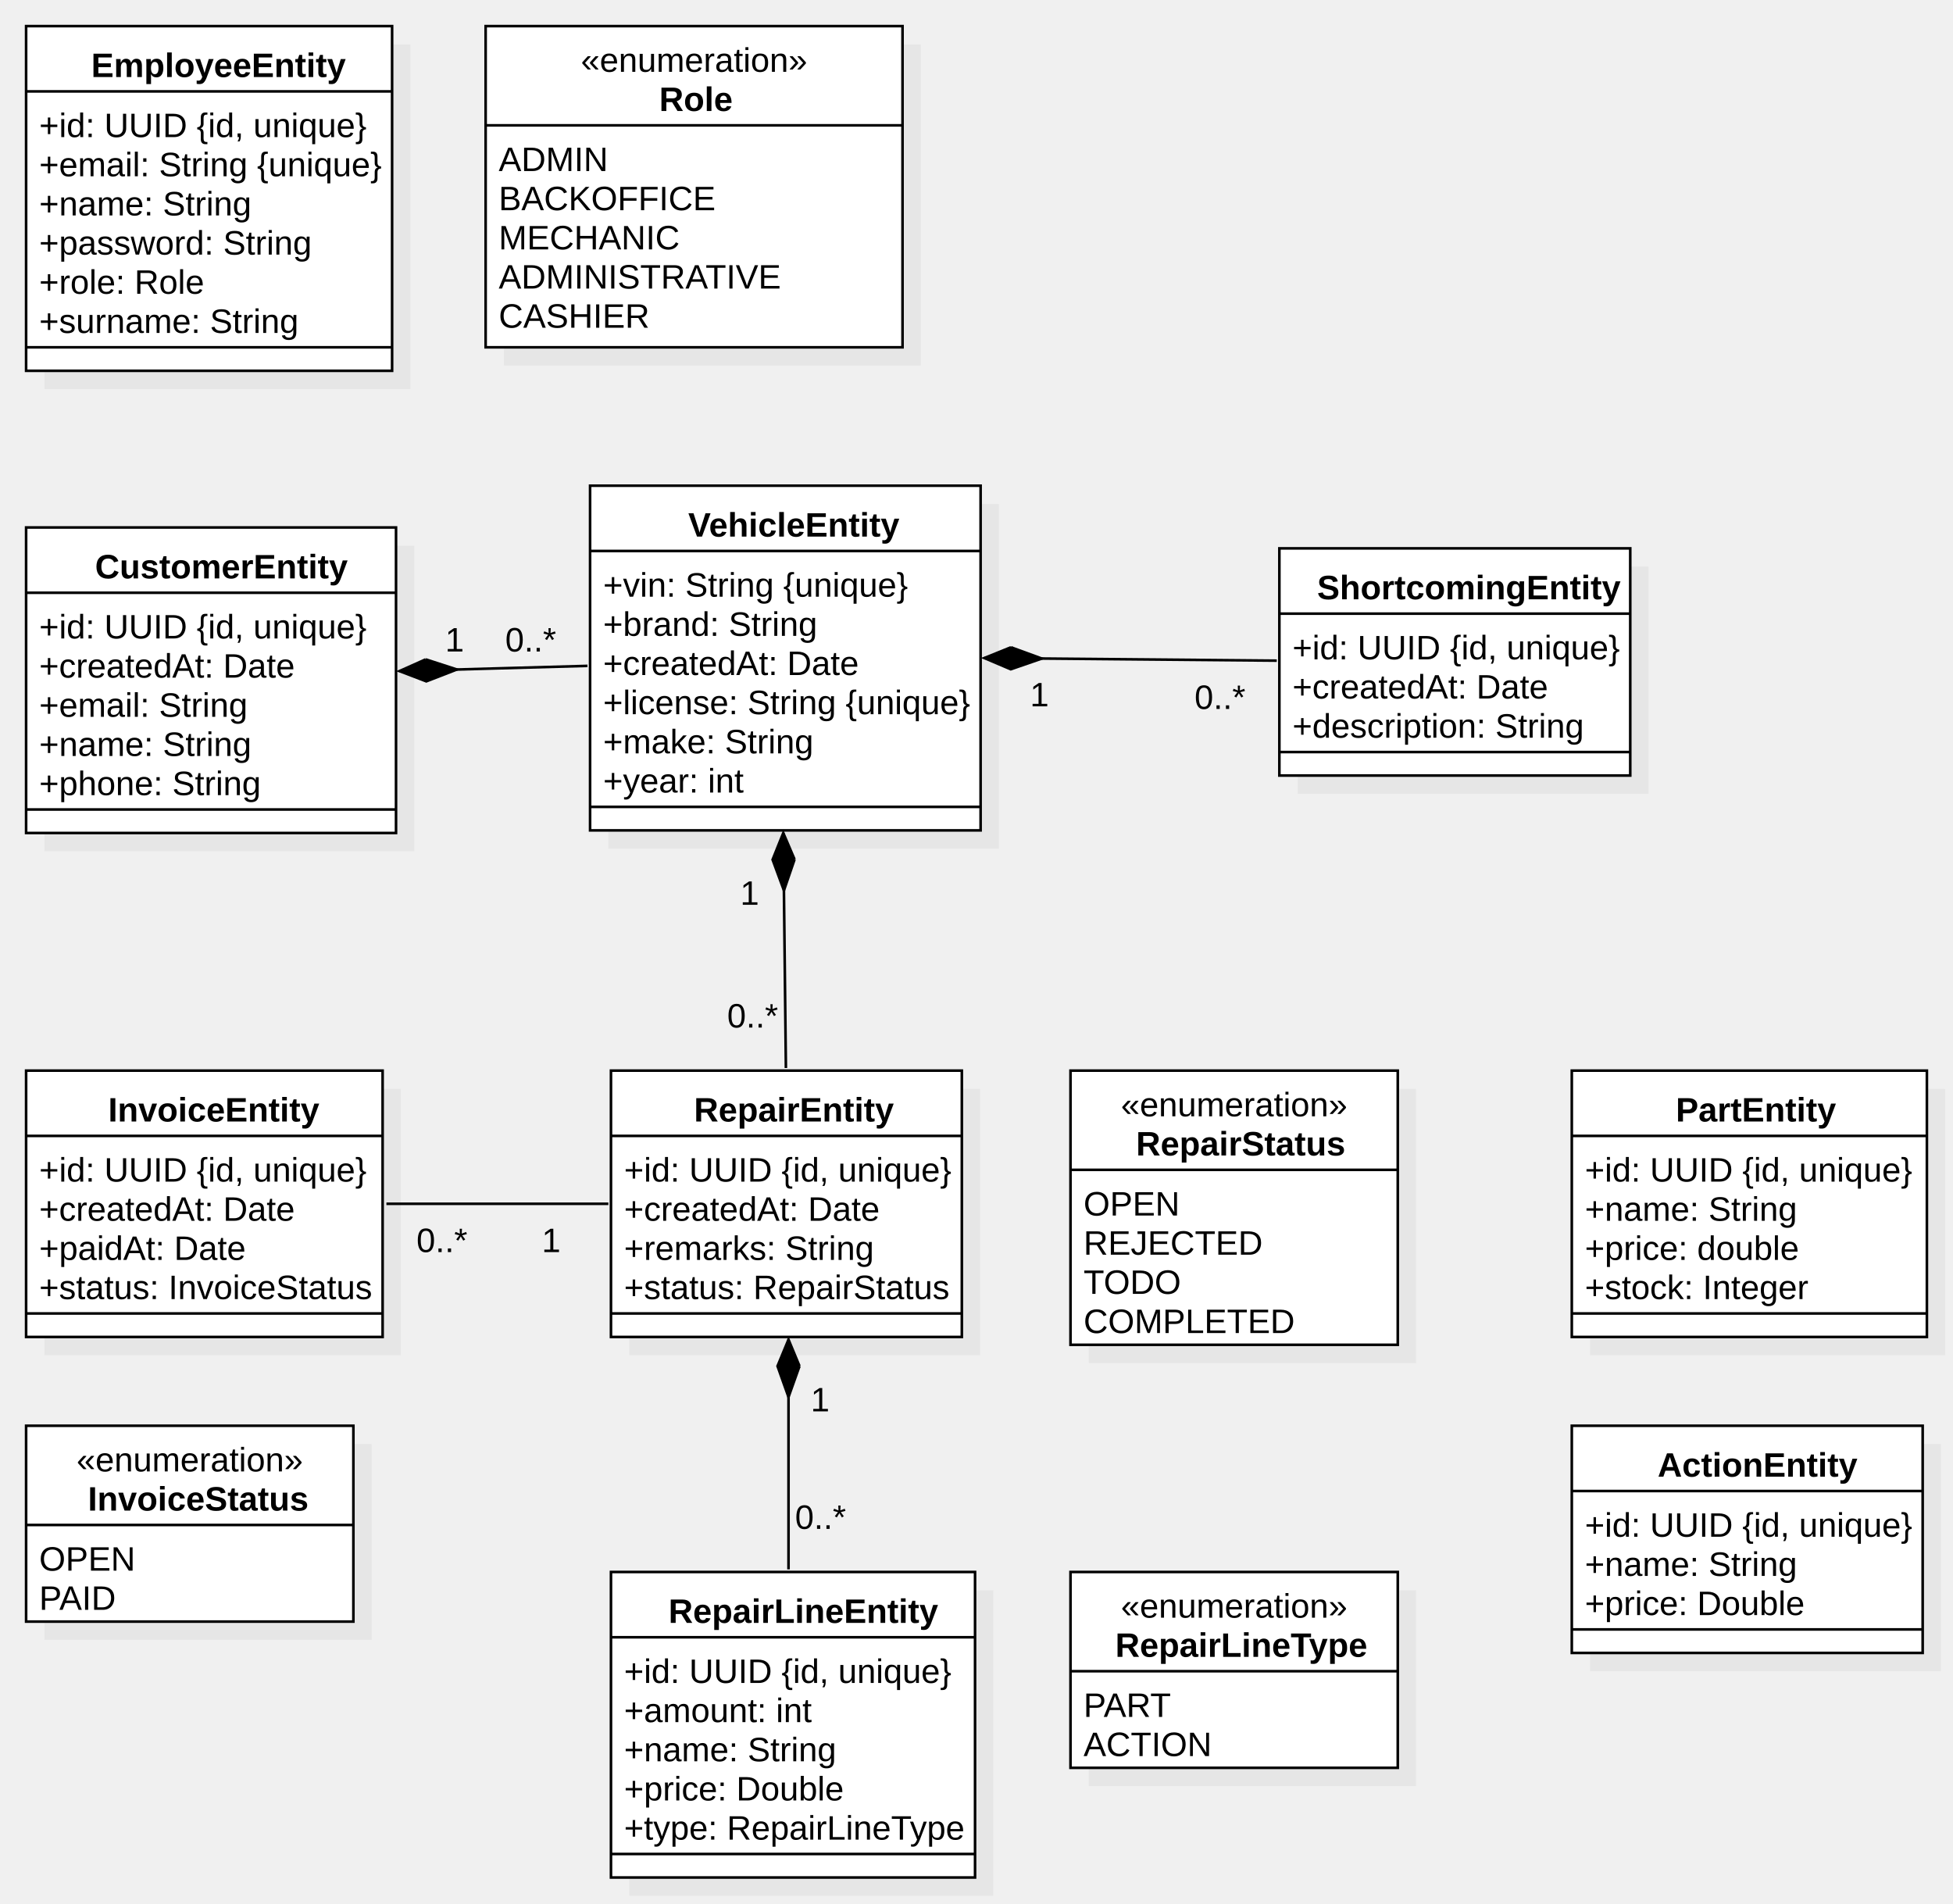
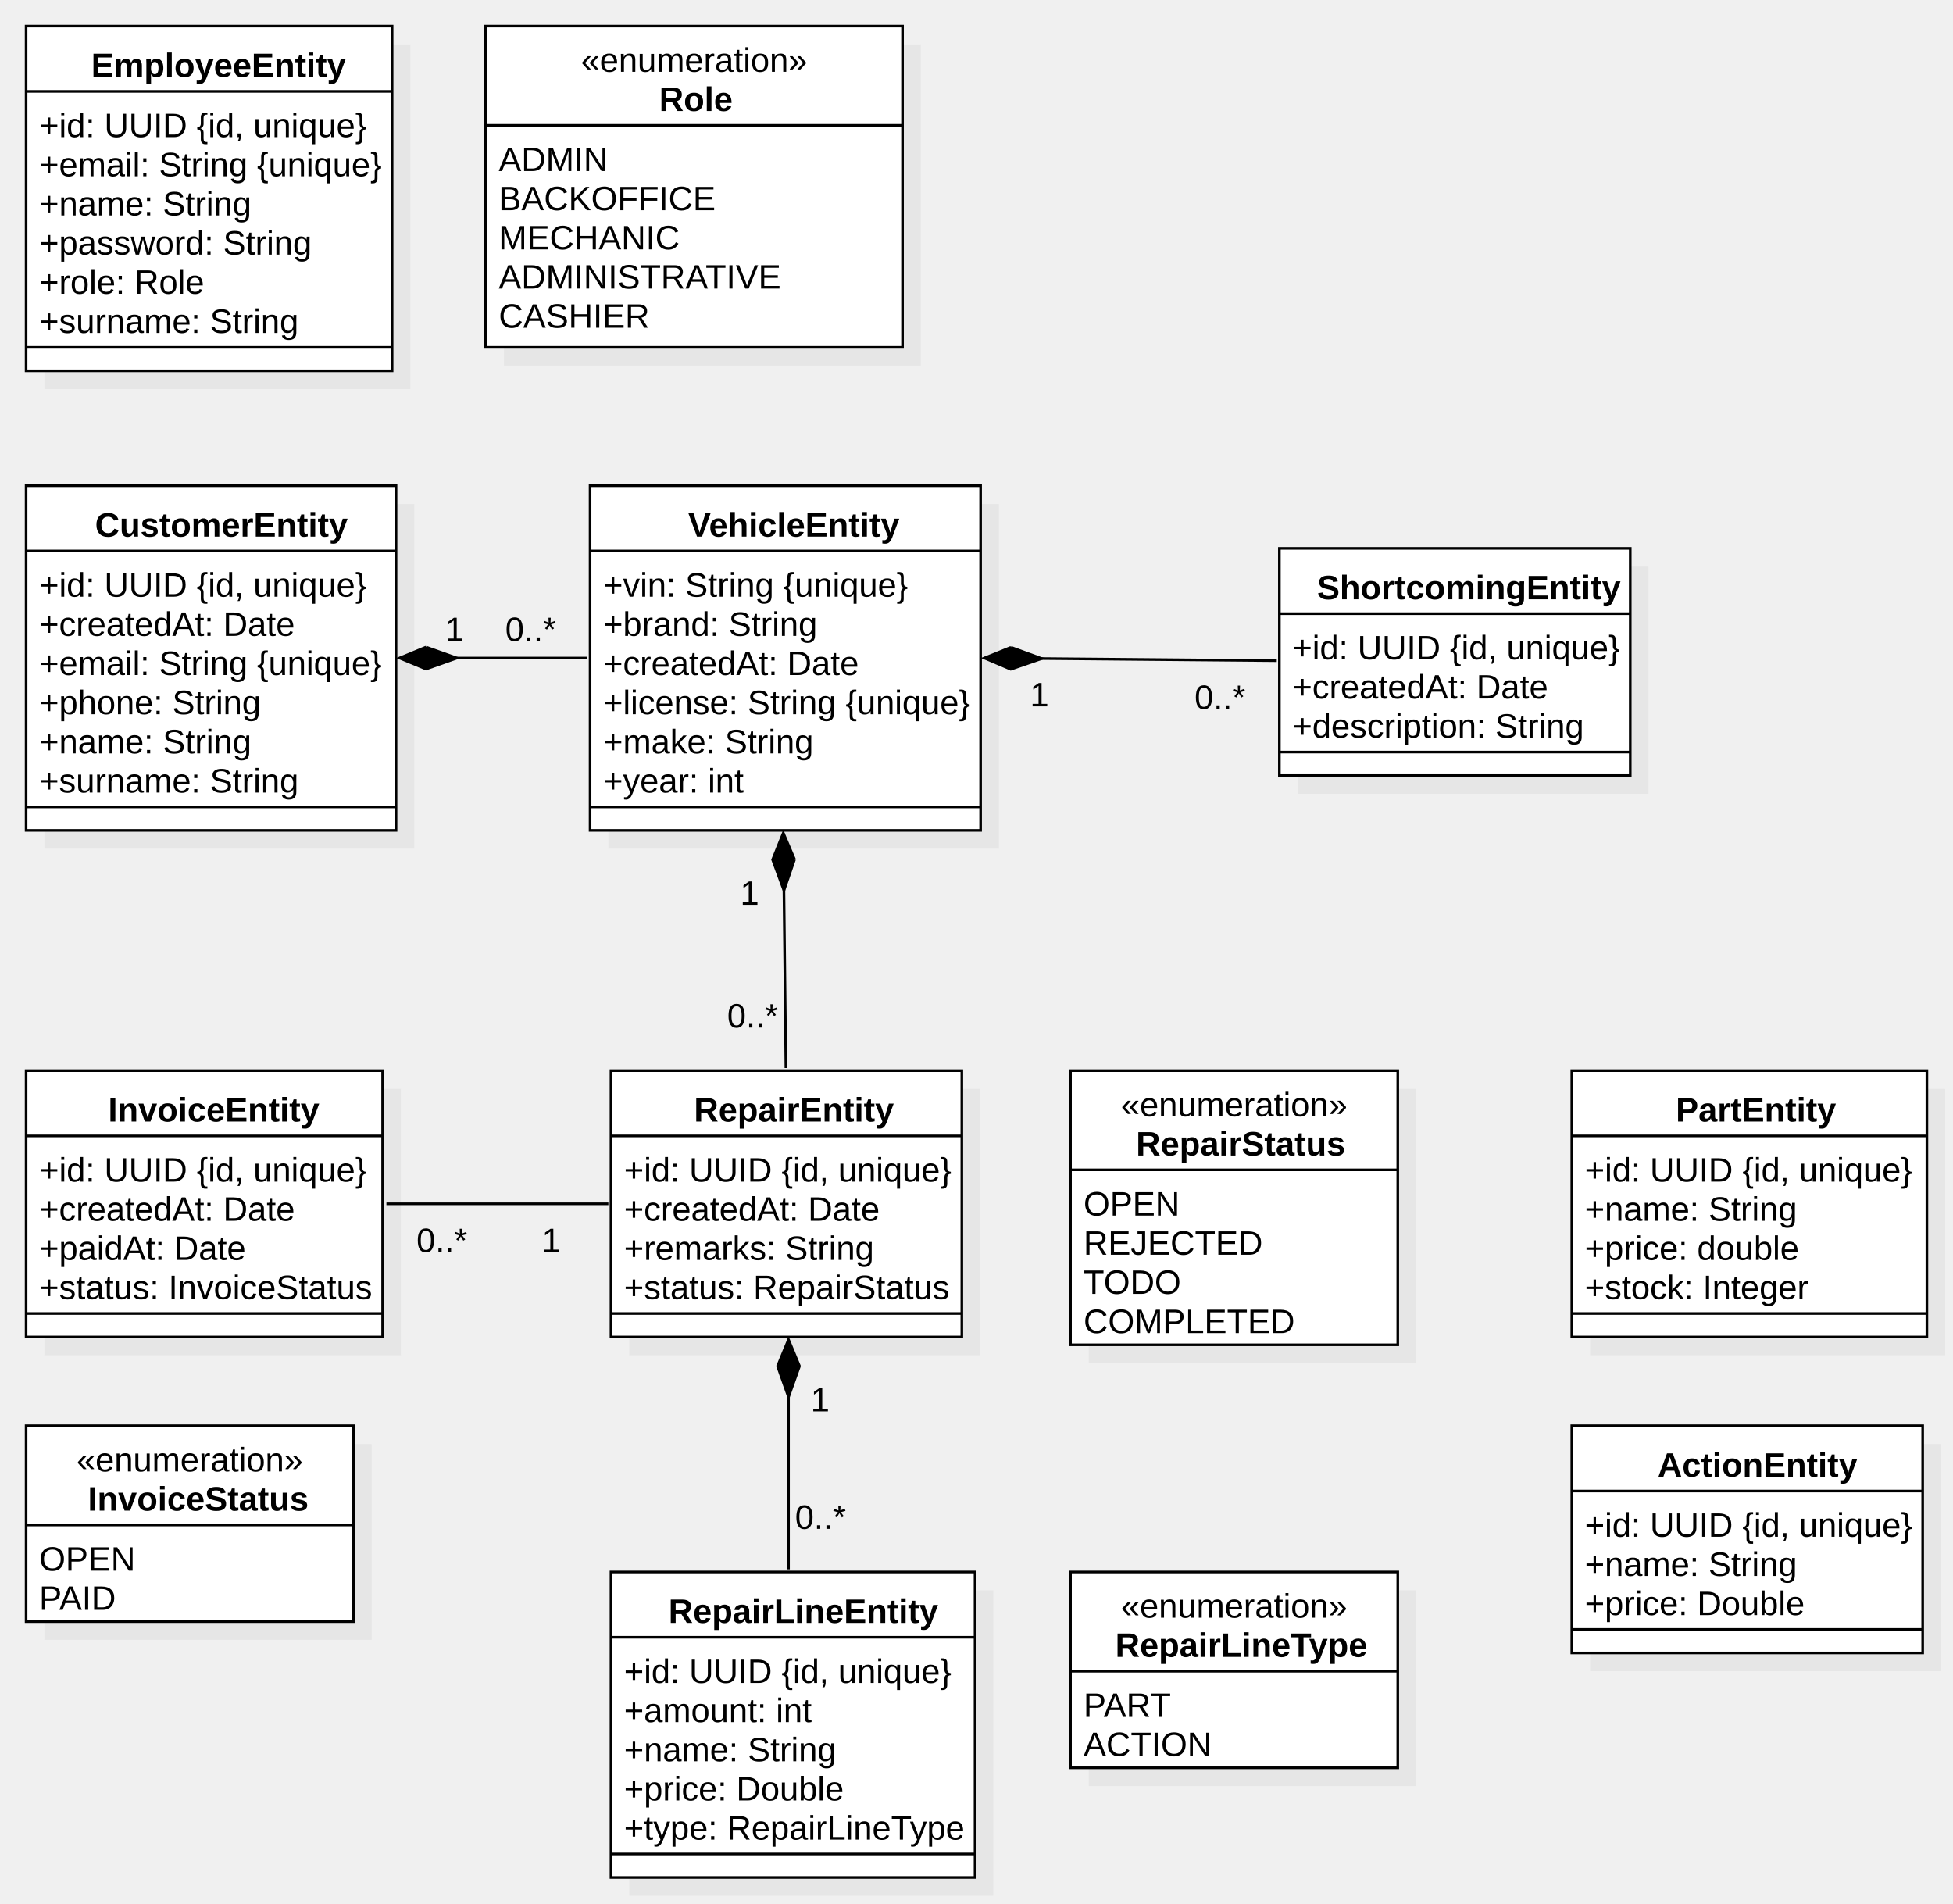
<svg xmlns="http://www.w3.org/2000/svg" version="1.1" width="748" height="729">
  <defs />
  <g>
    <g transform="translate(-598,-470) scale(1,1)">
      <rect fill="#C0C0C0" stroke="none" x="1207" y="887" width="136" height="102" opacity="0.2" />
    </g>
    <g transform="translate(-598,-470) scale(1,1)">
      <rect fill="#ffffff" stroke="none" x="1200" y="880" width="136" height="102" />
    </g>
    <g transform="translate(-598,-470) scale(1,1)">
      <path fill="none" stroke="#000000" d="M 1200 880 L 1336 880 L 1336 982 L 1200 982 L 1200 880 Z Z" stroke-miterlimit="10" />
    </g>
    <g transform="translate(-598,-470) scale(1,1)">
      <path fill="none" stroke="#000000" d="M 1200 905 L 1336 905" stroke-miterlimit="10" />
    </g>
    <g transform="translate(-598,-470) scale(1,1)">
      <path fill="none" stroke="#000000" d="M 1200 973 L 1336 973" stroke-miterlimit="10" />
    </g>
    <g transform="translate(-598,-470) scale(1,1)">
      <g>
        <path fill="none" stroke="none" />
        <text fill="#000000" stroke="none" font-family="Arial" font-size="13px" font-style="normal" font-weight="bold" text-decoration="none" x="1239.823" y="899.5">PartEntity</text>
      </g>
    </g>
    <g transform="translate(-598,-470) scale(1,1)">
      <g>
        <path fill="none" stroke="none" />
        <text fill="#000000" stroke="none" font-family="Arial" font-size="13px" font-style="normal" font-weight="normal" text-decoration="none" x="1205" y="922.5">+id: UUID {id, unique}</text>
      </g>
    </g>
    <g transform="translate(-598,-470) scale(1,1)">
      <g>
        <path fill="none" stroke="none" />
        <text fill="#000000" stroke="none" font-family="Arial" font-size="13px" font-style="normal" font-weight="normal" text-decoration="none" x="1205" y="937.5">+name: String</text>
      </g>
    </g>
    <g transform="translate(-598,-470) scale(1,1)">
      <g>
        <path fill="none" stroke="none" />
        <text fill="#000000" stroke="none" font-family="Arial" font-size="13px" font-style="normal" font-weight="normal" text-decoration="none" x="1205" y="952.5">+price: double</text>
      </g>
    </g>
    <g transform="translate(-598,-470) scale(1,1)">
      <g>
        <path fill="none" stroke="none" />
        <text fill="#000000" stroke="none" font-family="Arial" font-size="13px" font-style="normal" font-weight="normal" text-decoration="none" x="1205" y="967.5">+stock: Integer</text>
      </g>
    </g>
    <g transform="translate(-598,-470) scale(1,1)">
-       <rect fill="#C0C0C0" stroke="none" x="615" y="679" width="141.677" height="117" opacity="0.2" />
-     </g>
-     <g transform="translate(-598,-470) scale(1,1)">
-       <rect fill="#ffffff" stroke="none" x="608" y="672" width="141.677" height="117" />
-     </g>
-     <g transform="translate(-598,-470) scale(1,1)">
-       <path fill="none" stroke="#000000" d="M 608 672 L 749.677 672 L 749.677 789 L 608 789 L 608 672 Z Z" stroke-miterlimit="10" />
-     </g>
-     <g transform="translate(-598,-470) scale(1,1)">
-       <path fill="none" stroke="#000000" d="M 608 697 L 749.677 697" stroke-miterlimit="10" />
-     </g>
-     <g transform="translate(-598,-470) scale(1,1)">
-       <path fill="none" stroke="#000000" d="M 608 780 L 749.677 780" stroke-miterlimit="10" />
-     </g>
-     <g transform="translate(-598,-470) scale(1,1)">
-       <g>
-         <path fill="none" stroke="none" />
-         <text fill="#000000" stroke="none" font-family="Arial" font-size="13px" font-style="normal" font-weight="bold" text-decoration="none" x="634.408" y="691.5">CustomerEntity</text>
-       </g>
-     </g>
-     <g transform="translate(-598,-470) scale(1,1)">
-       <g>
-         <path fill="none" stroke="none" />
-         <text fill="#000000" stroke="none" font-family="Arial" font-size="13px" font-style="normal" font-weight="normal" text-decoration="none" x="613" y="714.5">+id: UUID {id, unique}</text>
-       </g>
-     </g>
-     <g transform="translate(-598,-470) scale(1,1)">
-       <g>
-         <path fill="none" stroke="none" />
-         <text fill="#000000" stroke="none" font-family="Arial" font-size="13px" font-style="normal" font-weight="normal" text-decoration="none" x="613" y="729.5">+createdAt: Date</text>
-       </g>
-     </g>
-     <g transform="translate(-598,-470) scale(1,1)">
-       <g>
-         <path fill="none" stroke="none" />
-         <text fill="#000000" stroke="none" font-family="Arial" font-size="13px" font-style="normal" font-weight="normal" text-decoration="none" x="613" y="744.5">+email: String</text>
-       </g>
-     </g>
-     <g transform="translate(-598,-470) scale(1,1)">
-       <g>
-         <path fill="none" stroke="none" />
-         <text fill="#000000" stroke="none" font-family="Arial" font-size="13px" font-style="normal" font-weight="normal" text-decoration="none" x="613" y="759.5">+name: String</text>
-       </g>
-     </g>
-     <g transform="translate(-598,-470) scale(1,1)">
-       <g>
-         <path fill="none" stroke="none" />
-         <text fill="#000000" stroke="none" font-family="Arial" font-size="13px" font-style="normal" font-weight="normal" text-decoration="none" x="613" y="774.5">+phone: String</text>
+       <rect fill="#C0C0C0" stroke="none" x="615" y="663" width="141.677" height="132" opacity="0.2" />
+     </g>
+     <g transform="translate(-598,-470) scale(1,1)">
+       <rect fill="#ffffff" stroke="none" x="608" y="656" width="141.677" height="132" />
+     </g>
+     <g transform="translate(-598,-470) scale(1,1)">
+       <path fill="none" stroke="#000000" d="M 608 656 L 749.677 656 L 749.677 788 L 608 788 L 608 656 Z Z" stroke-miterlimit="10" />
+     </g>
+     <g transform="translate(-598,-470) scale(1,1)">
+       <path fill="none" stroke="#000000" d="M 608 681 L 749.677 681" stroke-miterlimit="10" />
+     </g>
+     <g transform="translate(-598,-470) scale(1,1)">
+       <path fill="none" stroke="#000000" d="M 608 779 L 749.677 779" stroke-miterlimit="10" />
+     </g>
+     <g transform="translate(-598,-470) scale(1,1)">
+       <g>
+         <path fill="none" stroke="none" />
+         <text fill="#000000" stroke="none" font-family="Arial" font-size="13px" font-style="normal" font-weight="bold" text-decoration="none" x="634.408" y="675.5">CustomerEntity</text>
+       </g>
+     </g>
+     <g transform="translate(-598,-470) scale(1,1)">
+       <g>
+         <path fill="none" stroke="none" />
+         <text fill="#000000" stroke="none" font-family="Arial" font-size="13px" font-style="normal" font-weight="normal" text-decoration="none" x="613" y="698.5">+id: UUID {id, unique}</text>
+       </g>
+     </g>
+     <g transform="translate(-598,-470) scale(1,1)">
+       <g>
+         <path fill="none" stroke="none" />
+         <text fill="#000000" stroke="none" font-family="Arial" font-size="13px" font-style="normal" font-weight="normal" text-decoration="none" x="613" y="713.5">+createdAt: Date</text>
+       </g>
+     </g>
+     <g transform="translate(-598,-470) scale(1,1)">
+       <g>
+         <path fill="none" stroke="none" />
+         <text fill="#000000" stroke="none" font-family="Arial" font-size="13px" font-style="normal" font-weight="normal" text-decoration="none" x="613" y="728.5">+email: String {unique}</text>
+       </g>
+     </g>
+     <g transform="translate(-598,-470) scale(1,1)">
+       <g>
+         <path fill="none" stroke="none" />
+         <text fill="#000000" stroke="none" font-family="Arial" font-size="13px" font-style="normal" font-weight="normal" text-decoration="none" x="613" y="743.5">+phone: String</text>
+       </g>
+     </g>
+     <g transform="translate(-598,-470) scale(1,1)">
+       <g>
+         <path fill="none" stroke="none" />
+         <text fill="#000000" stroke="none" font-family="Arial" font-size="13px" font-style="normal" font-weight="normal" text-decoration="none" x="613" y="758.5">+name: String</text>
+       </g>
+     </g>
+     <g transform="translate(-598,-470) scale(1,1)">
+       <g>
+         <path fill="none" stroke="none" />
+         <text fill="#000000" stroke="none" font-family="Arial" font-size="13px" font-style="normal" font-weight="normal" text-decoration="none" x="613" y="773.5">+surname: String</text>
      </g>
    </g>
    <g transform="translate(-598,-470) scale(1,1)">
      <rect fill="#C0C0C0" stroke="none" x="831" y="663" width="149.575" height="132" opacity="0.2" />
    </g>
    <g transform="translate(-598,-470) scale(1,1)">
      <rect fill="#ffffff" stroke="none" x="824" y="656" width="149.575" height="132" />
    </g>
    <g transform="translate(-598,-470) scale(1,1)">
      <path fill="none" stroke="#000000" d="M 824 656 L 973.575 656 L 973.575 788 L 824 788 L 824 656 Z Z" stroke-miterlimit="10" />
    </g>
    <g transform="translate(-598,-470) scale(1,1)">
      <path fill="none" stroke="#000000" d="M 824 681 L 973.575 681" stroke-miterlimit="10" />
    </g>
    <g transform="translate(-598,-470) scale(1,1)">
      <path fill="none" stroke="#000000" d="M 824 779 L 973.575 779" stroke-miterlimit="10" />
    </g>
    <g transform="translate(-598,-470) scale(1,1)">
      <g>
        <path fill="none" stroke="none" />
        <text fill="#000000" stroke="none" font-family="Arial" font-size="13px" font-style="normal" font-weight="bold" text-decoration="none" x="861.571" y="675.5">VehicleEntity</text>
      </g>
    </g>
    <g transform="translate(-598,-470) scale(1,1)">
      <g>
        <path fill="none" stroke="none" />
        <text fill="#000000" stroke="none" font-family="Arial" font-size="13px" font-style="normal" font-weight="normal" text-decoration="none" x="829" y="698.5">+vin: String {unique}</text>
      </g>
    </g>
    <g transform="translate(-598,-470) scale(1,1)">
      <g>
        <path fill="none" stroke="none" />
        <text fill="#000000" stroke="none" font-family="Arial" font-size="13px" font-style="normal" font-weight="normal" text-decoration="none" x="829" y="713.5">+brand: String</text>
      </g>
    </g>
    <g transform="translate(-598,-470) scale(1,1)">
      <g>
        <path fill="none" stroke="none" />
        <text fill="#000000" stroke="none" font-family="Arial" font-size="13px" font-style="normal" font-weight="normal" text-decoration="none" x="829" y="728.5">+createdAt: Date</text>
      </g>
    </g>
    <g transform="translate(-598,-470) scale(1,1)">
      <g>
        <path fill="none" stroke="none" />
        <text fill="#000000" stroke="none" font-family="Arial" font-size="13px" font-style="normal" font-weight="normal" text-decoration="none" x="829" y="743.5">+license: String {unique}</text>
      </g>
    </g>
    <g transform="translate(-598,-470) scale(1,1)">
      <g>
        <path fill="none" stroke="none" />
        <text fill="#000000" stroke="none" font-family="Arial" font-size="13px" font-style="normal" font-weight="normal" text-decoration="none" x="829" y="758.5">+make: String</text>
      </g>
    </g>
    <g transform="translate(-598,-470) scale(1,1)">
      <g>
        <path fill="none" stroke="none" />
        <text fill="#000000" stroke="none" font-family="Arial" font-size="13px" font-style="normal" font-weight="normal" text-decoration="none" x="829" y="773.5">+year: int</text>
      </g>
    </g>
    <g transform="translate(-598,-470) scale(1,1)">
-       <path fill="none" stroke="#000000" d="M 823 725 L 751 727" stroke-miterlimit="10" />
-     </g>
-     <g transform="translate(-598,-470) scale(1,1)">
-       <path fill="#000000" stroke="none" d="M 761.042 722.51 L 751 727 L 761.276 730.926 L 772.992 726.389" />
-     </g>
-     <g transform="translate(-598,-470) scale(1,1)">
-       <path fill="none" stroke="#000000" d="M 761.042 722.51 L 751 727 L 761.276 730.926 L 772.992 726.389 L 761.042 722.51" stroke-miterlimit="10" />
-     </g>
-     <g transform="translate(-598,-470) scale(1,1)">
-       <g>
-         <path fill="none" stroke="none" />
-         <text fill="#000000" stroke="none" font-family="Arial" font-size="13px" font-style="normal" font-weight="normal" text-decoration="none" x="791.5" y="719.5">0..*</text>
-       </g>
-     </g>
-     <g transform="translate(-598,-470) scale(1,1)">
-       <g>
-         <path fill="none" stroke="none" />
-         <text fill="#000000" stroke="none" font-family="Arial" font-size="13px" font-style="normal" font-weight="normal" text-decoration="none" x="768.5" y="719.5">1</text>
+       <path fill="none" stroke="#000000" d="M 823 722 L 751 722" stroke-miterlimit="10" />
+     </g>
+     <g transform="translate(-598,-470) scale(1,1)">
+       <path fill="#000000" stroke="none" d="M 761.163 717.79 L 751 722 L 761.163 726.21 L 773 722" />
+     </g>
+     <g transform="translate(-598,-470) scale(1,1)">
+       <path fill="none" stroke="#000000" d="M 761.163 717.79 L 751 722 L 761.163 726.21 L 773 722 L 761.163 717.79" stroke-miterlimit="10" />
+     </g>
+     <g transform="translate(-598,-470) scale(1,1)">
+       <g>
+         <path fill="none" stroke="none" />
+         <text fill="#000000" stroke="none" font-family="Arial" font-size="13px" font-style="normal" font-weight="normal" text-decoration="none" x="791.5" y="715.5">0..*</text>
+       </g>
+     </g>
+     <g transform="translate(-598,-470) scale(1,1)">
+       <g>
+         <path fill="none" stroke="none" />
+         <text fill="#000000" stroke="none" font-family="Arial" font-size="13px" font-style="normal" font-weight="normal" text-decoration="none" x="768.5" y="715.5">1</text>
      </g>
    </g>
    <g transform="translate(-598,-470) scale(1,1)">
      <rect fill="#C0C0C0" stroke="none" x="1095" y="687" width="134.385" height="87" opacity="0.2" />
    </g>
    <g transform="translate(-598,-470) scale(1,1)">
      <rect fill="#ffffff" stroke="none" x="1088" y="680" width="134.385" height="87" />
    </g>
    <g transform="translate(-598,-470) scale(1,1)">
      <path fill="none" stroke="#000000" d="M 1088 680 L 1222.385 680 L 1222.385 767 L 1088 767 L 1088 680 Z Z" stroke-miterlimit="10" />
    </g>
    <g transform="translate(-598,-470) scale(1,1)">
      <path fill="none" stroke="#000000" d="M 1088 705 L 1222.385 705" stroke-miterlimit="10" />
    </g>
    <g transform="translate(-598,-470) scale(1,1)">
      <path fill="none" stroke="#000000" d="M 1088 758 L 1222.385 758" stroke-miterlimit="10" />
    </g>
    <g transform="translate(-598,-470) scale(1,1)">
      <g>
        <path fill="none" stroke="none" />
        <text fill="#000000" stroke="none" font-family="Arial" font-size="13px" font-style="normal" font-weight="bold" text-decoration="none" x="1102.447" y="699.5">ShortcomingEntity</text>
      </g>
    </g>
    <g transform="translate(-598,-470) scale(1,1)">
      <g>
        <path fill="none" stroke="none" />
        <text fill="#000000" stroke="none" font-family="Arial" font-size="13px" font-style="normal" font-weight="normal" text-decoration="none" x="1093" y="722.5">+id: UUID {id, unique}</text>
      </g>
    </g>
    <g transform="translate(-598,-470) scale(1,1)">
      <g>
        <path fill="none" stroke="none" />
        <text fill="#000000" stroke="none" font-family="Arial" font-size="13px" font-style="normal" font-weight="normal" text-decoration="none" x="1093" y="737.5">+createdAt: Date</text>
      </g>
    </g>
    <g transform="translate(-598,-470) scale(1,1)">
      <g>
        <path fill="none" stroke="none" />
        <text fill="#000000" stroke="none" font-family="Arial" font-size="13px" font-style="normal" font-weight="normal" text-decoration="none" x="1093" y="752.5">+description: String</text>
      </g>
    </g>
    <g transform="translate(-598,-470) scale(1,1)">
      <path fill="none" stroke="#000000" d="M 975 722 L 1087 723" stroke-miterlimit="10" />
    </g>
    <g transform="translate(-598,-470) scale(1,1)">
      <path fill="#000000" stroke="none" d="M 985.2 717.881 L 975 722 L 985.125 726.3 L 996.999 722.196" />
    </g>
    <g transform="translate(-598,-470) scale(1,1)">
      <path fill="none" stroke="#000000" d="M 985.2 717.881 L 975 722 L 985.125 726.3 L 996.999 722.196 L 985.2 717.881" stroke-miterlimit="10" />
    </g>
    <g transform="translate(-598,-470) scale(1,1)">
      <g>
        <path fill="none" stroke="none" />
        <text fill="#000000" stroke="none" font-family="Arial" font-size="13px" font-style="normal" font-weight="normal" text-decoration="none" x="992.5" y="740.5">1</text>
      </g>
    </g>
    <g transform="translate(-598,-470) scale(1,1)">
      <g>
        <path fill="none" stroke="none" />
        <text fill="#000000" stroke="none" font-family="Arial" font-size="13px" font-style="normal" font-weight="normal" text-decoration="none" x="1055.5" y="741.5">0..*</text>
      </g>
    </g>
    <g transform="translate(-598,-470) scale(1,1)">
      <rect fill="#C0C0C0" stroke="none" x="839" y="887" width="134.385" height="102" opacity="0.2" />
    </g>
    <g transform="translate(-598,-470) scale(1,1)">
      <rect fill="#ffffff" stroke="none" x="832" y="880" width="134.385" height="102" />
    </g>
    <g transform="translate(-598,-470) scale(1,1)">
      <path fill="none" stroke="#000000" d="M 832 880 L 966.385 880 L 966.385 982 L 832 982 L 832 880 Z Z" stroke-miterlimit="10" />
    </g>
    <g transform="translate(-598,-470) scale(1,1)">
      <path fill="none" stroke="#000000" d="M 832 905 L 966.385 905" stroke-miterlimit="10" />
    </g>
    <g transform="translate(-598,-470) scale(1,1)">
      <path fill="none" stroke="#000000" d="M 832 973 L 966.385 973" stroke-miterlimit="10" />
    </g>
    <g transform="translate(-598,-470) scale(1,1)">
      <g>
        <path fill="none" stroke="none" />
        <text fill="#000000" stroke="none" font-family="Arial" font-size="13px" font-style="normal" font-weight="bold" text-decoration="none" x="863.789" y="899.5">RepairEntity</text>
      </g>
    </g>
    <g transform="translate(-598,-470) scale(1,1)">
      <g>
        <path fill="none" stroke="none" />
        <text fill="#000000" stroke="none" font-family="Arial" font-size="13px" font-style="normal" font-weight="normal" text-decoration="none" x="837" y="922.5">+id: UUID {id, unique}</text>
      </g>
    </g>
    <g transform="translate(-598,-470) scale(1,1)">
      <g>
        <path fill="none" stroke="none" />
        <text fill="#000000" stroke="none" font-family="Arial" font-size="13px" font-style="normal" font-weight="normal" text-decoration="none" x="837" y="937.5">+createdAt: Date</text>
      </g>
    </g>
    <g transform="translate(-598,-470) scale(1,1)">
      <g>
        <path fill="none" stroke="none" />
        <text fill="#000000" stroke="none" font-family="Arial" font-size="13px" font-style="normal" font-weight="normal" text-decoration="none" x="837" y="952.5">+remarks: String</text>
      </g>
    </g>
    <g transform="translate(-598,-470) scale(1,1)">
      <g>
        <path fill="none" stroke="none" />
        <text fill="#000000" stroke="none" font-family="Arial" font-size="13px" font-style="normal" font-weight="normal" text-decoration="none" x="837" y="967.5">+status: RepairStatus</text>
      </g>
    </g>
    <g transform="translate(-598,-470) scale(1,1)">
      <rect fill="#C0C0C0" stroke="none" x="839" y="1079" width="139.444" height="117" opacity="0.2" />
    </g>
    <g transform="translate(-598,-470) scale(1,1)">
      <rect fill="#ffffff" stroke="none" x="832" y="1072" width="139.444" height="117" />
    </g>
    <g transform="translate(-598,-470) scale(1,1)">
      <path fill="none" stroke="#000000" d="M 832 1072 L 971.444 1072 L 971.444 1189 L 832 1189 L 832 1072 Z Z" stroke-miterlimit="10" />
    </g>
    <g transform="translate(-598,-470) scale(1,1)">
      <path fill="none" stroke="#000000" d="M 832 1097 L 971.444 1097" stroke-miterlimit="10" />
    </g>
    <g transform="translate(-598,-470) scale(1,1)">
      <path fill="none" stroke="#000000" d="M 832 1180 L 971.444 1180" stroke-miterlimit="10" />
    </g>
    <g transform="translate(-598,-470) scale(1,1)">
      <g>
        <path fill="none" stroke="none" />
        <text fill="#000000" stroke="none" font-family="Arial" font-size="13px" font-style="normal" font-weight="bold" text-decoration="none" x="854.029" y="1091.5">RepairLineEntity</text>
      </g>
    </g>
    <g transform="translate(-598,-470) scale(1,1)">
      <g>
        <path fill="none" stroke="none" />
        <text fill="#000000" stroke="none" font-family="Arial" font-size="13px" font-style="normal" font-weight="normal" text-decoration="none" x="837" y="1114.5">+id: UUID {id, unique}</text>
      </g>
    </g>
    <g transform="translate(-598,-470) scale(1,1)">
      <g>
        <path fill="none" stroke="none" />
        <text fill="#000000" stroke="none" font-family="Arial" font-size="13px" font-style="normal" font-weight="normal" text-decoration="none" x="837" y="1129.5">+amount: int</text>
      </g>
    </g>
    <g transform="translate(-598,-470) scale(1,1)">
      <g>
        <path fill="none" stroke="none" />
        <text fill="#000000" stroke="none" font-family="Arial" font-size="13px" font-style="normal" font-weight="normal" text-decoration="none" x="837" y="1144.5">+name: String</text>
      </g>
    </g>
    <g transform="translate(-598,-470) scale(1,1)">
      <g>
        <path fill="none" stroke="none" />
        <text fill="#000000" stroke="none" font-family="Arial" font-size="13px" font-style="normal" font-weight="normal" text-decoration="none" x="837" y="1159.5">+price: Double</text>
      </g>
    </g>
    <g transform="translate(-598,-470) scale(1,1)">
      <g>
        <path fill="none" stroke="none" />
        <text fill="#000000" stroke="none" font-family="Arial" font-size="13px" font-style="normal" font-weight="normal" text-decoration="none" x="837" y="1174.5">+type: RepairLineType</text>
      </g>
    </g>
    <g transform="translate(-598,-470) scale(1,1)">
      <path fill="none" stroke="#000000" d="M 900 1071 L 900 983" stroke-miterlimit="10" />
    </g>
    <g transform="translate(-598,-470) scale(1,1)">
      <path fill="#000000" stroke="none" d="M 904.21 993.163 L 900 983 L 895.79 993.163 L 900 1005" />
    </g>
    <g transform="translate(-598,-470) scale(1,1)">
      <path fill="none" stroke="#000000" d="M 904.21 993.163 L 900 983 L 895.79 993.163 L 900 1005 L 904.21 993.163" stroke-miterlimit="10" />
    </g>
    <g transform="translate(-598,-470) scale(1,1)">
      <g>
        <path fill="none" stroke="none" />
        <text fill="#000000" stroke="none" font-family="Arial" font-size="13px" font-style="normal" font-weight="normal" text-decoration="none" x="902.5" y="1055.5">0..*</text>
      </g>
    </g>
    <g transform="translate(-598,-470) scale(1,1)">
      <g>
        <path fill="none" stroke="none" />
        <text fill="#000000" stroke="none" font-family="Arial" font-size="13px" font-style="normal" font-weight="normal" text-decoration="none" x="908.5" y="1010.5">1</text>
      </g>
    </g>
    <g transform="translate(-598,-470) scale(1,1)">
      <rect fill="#C0C0C0" stroke="none" x="615" y="887" width="136.543" height="102" opacity="0.2" />
    </g>
    <g transform="translate(-598,-470) scale(1,1)">
      <rect fill="#ffffff" stroke="none" x="608" y="880" width="136.543" height="102" />
    </g>
    <g transform="translate(-598,-470) scale(1,1)">
      <path fill="none" stroke="#000000" d="M 608 880 L 744.543 880 L 744.543 982 L 608 982 L 608 880 Z Z" stroke-miterlimit="10" />
    </g>
    <g transform="translate(-598,-470) scale(1,1)">
      <path fill="none" stroke="#000000" d="M 608 905 L 744.543 905" stroke-miterlimit="10" />
    </g>
    <g transform="translate(-598,-470) scale(1,1)">
      <path fill="none" stroke="#000000" d="M 608 973 L 744.543 973" stroke-miterlimit="10" />
    </g>
    <g transform="translate(-598,-470) scale(1,1)">
      <g>
        <path fill="none" stroke="none" />
        <text fill="#000000" stroke="none" font-family="Arial" font-size="13px" font-style="normal" font-weight="bold" text-decoration="none" x="639.42" y="899.5">InvoiceEntity</text>
      </g>
    </g>
    <g transform="translate(-598,-470) scale(1,1)">
      <g>
        <path fill="none" stroke="none" />
        <text fill="#000000" stroke="none" font-family="Arial" font-size="13px" font-style="normal" font-weight="normal" text-decoration="none" x="613" y="922.5">+id: UUID {id, unique}</text>
      </g>
    </g>
    <g transform="translate(-598,-470) scale(1,1)">
      <g>
        <path fill="none" stroke="none" />
        <text fill="#000000" stroke="none" font-family="Arial" font-size="13px" font-style="normal" font-weight="normal" text-decoration="none" x="613" y="937.5">+createdAt: Date</text>
      </g>
    </g>
    <g transform="translate(-598,-470) scale(1,1)">
      <g>
        <path fill="none" stroke="none" />
        <text fill="#000000" stroke="none" font-family="Arial" font-size="13px" font-style="normal" font-weight="normal" text-decoration="none" x="613" y="952.5">+paidAt: Date</text>
      </g>
    </g>
    <g transform="translate(-598,-470) scale(1,1)">
      <g>
        <path fill="none" stroke="none" />
        <text fill="#000000" stroke="none" font-family="Arial" font-size="13px" font-style="normal" font-weight="normal" text-decoration="none" x="613" y="967.5">+status: InvoiceStatus</text>
      </g>
    </g>
    <g transform="translate(-598,-470) scale(1,1)">
      <rect fill="#C0C0C0" stroke="none" x="615" y="1023" width="125.346" height="75" opacity="0.2" />
    </g>
    <g transform="translate(-598,-470) scale(1,1)">
      <rect fill="#ffffff" stroke="none" x="608" y="1016" width="125.346" height="75" />
    </g>
    <g transform="translate(-598,-470) scale(1,1)">
      <path fill="none" stroke="#000000" d="M 608 1016 L 733.346 1016 L 733.346 1091 L 608 1091 L 608 1016 Z Z" stroke-miterlimit="10" />
    </g>
    <g transform="translate(-598,-470) scale(1,1)">
      <path fill="none" stroke="#000000" d="M 608 1054 L 733.346 1054" stroke-miterlimit="10" />
    </g>
    <g transform="translate(-598,-470) scale(1,1)">
      <g>
        <path fill="none" stroke="none" />
        <text fill="#000000" stroke="none" font-family="Arial" font-size="13px" font-style="normal" font-weight="normal" text-decoration="none" x="627.309" y="1033.5">«enumeration»</text>
      </g>
    </g>
    <g transform="translate(-598,-470) scale(1,1)">
      <g>
        <path fill="none" stroke="none" />
        <text fill="#000000" stroke="none" font-family="Arial" font-size="13px" font-style="normal" font-weight="bold" text-decoration="none" x="631.651" y="1048.5">InvoiceStatus</text>
      </g>
    </g>
    <g transform="translate(-598,-470) scale(1,1)">
      <g>
        <path fill="none" stroke="none" />
        <text fill="#000000" stroke="none" font-family="Arial" font-size="13px" font-style="normal" font-weight="normal" text-decoration="none" x="613" y="1071.5">OPEN</text>
      </g>
    </g>
    <g transform="translate(-598,-470) scale(1,1)">
      <g>
        <path fill="none" stroke="none" />
        <text fill="#000000" stroke="none" font-family="Arial" font-size="13px" font-style="normal" font-weight="normal" text-decoration="none" x="613" y="1086.5">PAID</text>
      </g>
    </g>
    <g transform="translate(-598,-470) scale(1,1)">
      <rect fill="#C0C0C0" stroke="none" x="1015" y="887" width="125.346" height="105" opacity="0.2" />
    </g>
    <g transform="translate(-598,-470) scale(1,1)">
      <rect fill="#ffffff" stroke="none" x="1008" y="880" width="125.346" height="105" />
    </g>
    <g transform="translate(-598,-470) scale(1,1)">
      <path fill="none" stroke="#000000" d="M 1008 880 L 1133.346 880 L 1133.346 985 L 1008 985 L 1008 880 Z Z" stroke-miterlimit="10" />
    </g>
    <g transform="translate(-598,-470) scale(1,1)">
      <path fill="none" stroke="#000000" d="M 1008 918 L 1133.346 918" stroke-miterlimit="10" />
    </g>
    <g transform="translate(-598,-470) scale(1,1)">
      <g>
        <path fill="none" stroke="none" />
        <text fill="#000000" stroke="none" font-family="Arial" font-size="13px" font-style="normal" font-weight="normal" text-decoration="none" x="1027.309" y="897.5">«enumeration»</text>
      </g>
    </g>
    <g transform="translate(-598,-470) scale(1,1)">
      <g>
        <path fill="none" stroke="none" />
        <text fill="#000000" stroke="none" font-family="Arial" font-size="13px" font-style="normal" font-weight="bold" text-decoration="none" x="1033.098" y="912.5">RepairStatus</text>
      </g>
    </g>
    <g transform="translate(-598,-470) scale(1,1)">
      <g>
        <path fill="none" stroke="none" />
        <text fill="#000000" stroke="none" font-family="Arial" font-size="13px" font-style="normal" font-weight="normal" text-decoration="none" x="1013" y="935.5">OPEN</text>
      </g>
    </g>
    <g transform="translate(-598,-470) scale(1,1)">
      <g>
        <path fill="none" stroke="none" />
        <text fill="#000000" stroke="none" font-family="Arial" font-size="13px" font-style="normal" font-weight="normal" text-decoration="none" x="1013" y="950.5">REJECTED</text>
      </g>
    </g>
    <g transform="translate(-598,-470) scale(1,1)">
      <g>
        <path fill="none" stroke="none" />
        <text fill="#000000" stroke="none" font-family="Arial" font-size="13px" font-style="normal" font-weight="normal" text-decoration="none" x="1013" y="965.5">TODO</text>
      </g>
    </g>
    <g transform="translate(-598,-470) scale(1,1)">
      <g>
        <path fill="none" stroke="none" />
        <text fill="#000000" stroke="none" font-family="Arial" font-size="13px" font-style="normal" font-weight="normal" text-decoration="none" x="1013" y="980.5">COMPLETED</text>
      </g>
    </g>
    <g transform="translate(-598,-470) scale(1,1)">
      <rect fill="#C0C0C0" stroke="none" x="1015" y="1079" width="125.346" height="75" opacity="0.2" />
    </g>
    <g transform="translate(-598,-470) scale(1,1)">
      <rect fill="#ffffff" stroke="none" x="1008" y="1072" width="125.346" height="75" />
    </g>
    <g transform="translate(-598,-470) scale(1,1)">
      <path fill="none" stroke="#000000" d="M 1008 1072 L 1133.346 1072 L 1133.346 1147 L 1008 1147 L 1008 1072 Z Z" stroke-miterlimit="10" />
    </g>
    <g transform="translate(-598,-470) scale(1,1)">
      <path fill="none" stroke="#000000" d="M 1008 1110 L 1133.346 1110" stroke-miterlimit="10" />
    </g>
    <g transform="translate(-598,-470) scale(1,1)">
      <g>
        <path fill="none" stroke="none" />
        <text fill="#000000" stroke="none" font-family="Arial" font-size="13px" font-style="normal" font-weight="normal" text-decoration="none" x="1027.309" y="1089.5">«enumeration»</text>
      </g>
    </g>
    <g transform="translate(-598,-470) scale(1,1)">
      <g>
        <path fill="none" stroke="none" />
        <text fill="#000000" stroke="none" font-family="Arial" font-size="13px" font-style="normal" font-weight="bold" text-decoration="none" x="1025.145" y="1104.5">RepairLineType</text>
      </g>
    </g>
    <g transform="translate(-598,-470) scale(1,1)">
      <g>
        <path fill="none" stroke="none" />
        <text fill="#000000" stroke="none" font-family="Arial" font-size="13px" font-style="normal" font-weight="normal" text-decoration="none" x="1013" y="1127.5">PART</text>
      </g>
    </g>
    <g transform="translate(-598,-470) scale(1,1)">
      <g>
        <path fill="none" stroke="none" />
        <text fill="#000000" stroke="none" font-family="Arial" font-size="13px" font-style="normal" font-weight="normal" text-decoration="none" x="1013" y="1142.5">ACTION</text>
      </g>
    </g>
    <g transform="translate(-598,-470) scale(1,1)">
      <rect fill="#C0C0C0" stroke="none" x="1207" y="1023" width="134.385" height="87" opacity="0.2" />
    </g>
    <g transform="translate(-598,-470) scale(1,1)">
      <rect fill="#ffffff" stroke="none" x="1200" y="1016" width="134.385" height="87" />
    </g>
    <g transform="translate(-598,-470) scale(1,1)">
      <path fill="none" stroke="#000000" d="M 1200 1016 L 1334.385 1016 L 1334.385 1103 L 1200 1103 L 1200 1016 Z Z" stroke-miterlimit="10" />
    </g>
    <g transform="translate(-598,-470) scale(1,1)">
      <path fill="none" stroke="#000000" d="M 1200 1041 L 1334.385 1041" stroke-miterlimit="10" />
    </g>
    <g transform="translate(-598,-470) scale(1,1)">
      <path fill="none" stroke="#000000" d="M 1200 1094 L 1334.385 1094" stroke-miterlimit="10" />
    </g>
    <g transform="translate(-598,-470) scale(1,1)">
      <g>
        <path fill="none" stroke="none" />
        <text fill="#000000" stroke="none" font-family="Arial" font-size="13px" font-style="normal" font-weight="bold" text-decoration="none" x="1232.871" y="1035.5">ActionEntity</text>
      </g>
    </g>
    <g transform="translate(-598,-470) scale(1,1)">
      <g>
        <path fill="none" stroke="none" />
        <text fill="#000000" stroke="none" font-family="Arial" font-size="13px" font-style="normal" font-weight="normal" text-decoration="none" x="1205" y="1058.5">+id: UUID {id, unique}</text>
      </g>
    </g>
    <g transform="translate(-598,-470) scale(1,1)">
      <g>
        <path fill="none" stroke="none" />
        <text fill="#000000" stroke="none" font-family="Arial" font-size="13px" font-style="normal" font-weight="normal" text-decoration="none" x="1205" y="1073.5">+name: String</text>
      </g>
    </g>
    <g transform="translate(-598,-470) scale(1,1)">
      <g>
        <path fill="none" stroke="none" />
        <text fill="#000000" stroke="none" font-family="Arial" font-size="13px" font-style="normal" font-weight="normal" text-decoration="none" x="1205" y="1088.5">+price: Double</text>
      </g>
    </g>
    <g transform="translate(-598,-470) scale(1,1)">
      <rect fill="#C0C0C0" stroke="none" x="791" y="487" width="159.669" height="123" opacity="0.2" />
    </g>
    <g transform="translate(-598,-470) scale(1,1)">
      <rect fill="#ffffff" stroke="none" x="784" y="480" width="159.669" height="123" />
    </g>
    <g transform="translate(-598,-470) scale(1,1)">
      <path fill="none" stroke="#000000" d="M 784 480 L 943.669 480 L 943.669 603 L 784 603 L 784 480 Z Z" stroke-miterlimit="10" />
    </g>
    <g transform="translate(-598,-470) scale(1,1)">
      <path fill="none" stroke="#000000" d="M 784 518 L 943.669 518" stroke-miterlimit="10" />
    </g>
    <g transform="translate(-598,-470) scale(1,1)">
      <g>
        <path fill="none" stroke="none" />
        <text fill="#000000" stroke="none" font-family="Arial" font-size="13px" font-style="normal" font-weight="normal" text-decoration="none" x="820.47" y="497.5">«enumeration»</text>
      </g>
    </g>
    <g transform="translate(-598,-470) scale(1,1)">
      <g>
        <path fill="none" stroke="none" />
        <text fill="#000000" stroke="none" font-family="Arial" font-size="13px" font-style="normal" font-weight="bold" text-decoration="none" x="850.466" y="512.5">Role</text>
      </g>
    </g>
    <g transform="translate(-598,-470) scale(1,1)">
      <g>
        <path fill="none" stroke="none" />
        <text fill="#000000" stroke="none" font-family="Arial" font-size="13px" font-style="normal" font-weight="normal" text-decoration="none" x="789" y="535.5">ADMIN</text>
      </g>
    </g>
    <g transform="translate(-598,-470) scale(1,1)">
      <g>
        <path fill="none" stroke="none" />
        <text fill="#000000" stroke="none" font-family="Arial" font-size="13px" font-style="normal" font-weight="normal" text-decoration="none" x="789" y="550.5">BACKOFFICE</text>
      </g>
    </g>
    <g transform="translate(-598,-470) scale(1,1)">
      <g>
        <path fill="none" stroke="none" />
        <text fill="#000000" stroke="none" font-family="Arial" font-size="13px" font-style="normal" font-weight="normal" text-decoration="none" x="789" y="565.5">MECHANIC</text>
      </g>
    </g>
    <g transform="translate(-598,-470) scale(1,1)">
      <g>
        <path fill="none" stroke="none" />
        <text fill="#000000" stroke="none" font-family="Arial" font-size="13px" font-style="normal" font-weight="normal" text-decoration="none" x="789" y="580.5">ADMINISTRATIVE</text>
      </g>
    </g>
    <g transform="translate(-598,-470) scale(1,1)">
      <g>
        <path fill="none" stroke="none" />
        <text fill="#000000" stroke="none" font-family="Arial" font-size="13px" font-style="normal" font-weight="normal" text-decoration="none" x="789" y="595.5">CASHIER</text>
      </g>
    </g>
    <g transform="translate(-598,-470) scale(1,1)">
      <rect fill="#C0C0C0" stroke="none" x="615" y="487" width="140.174" height="132" opacity="0.2" />
    </g>
    <g transform="translate(-598,-470) scale(1,1)">
      <rect fill="#ffffff" stroke="none" x="608" y="480" width="140.174" height="132" />
    </g>
    <g transform="translate(-598,-470) scale(1,1)">
      <path fill="none" stroke="#000000" d="M 608 480 L 748.174 480 L 748.174 612 L 608 612 L 608 480 Z Z" stroke-miterlimit="10" />
    </g>
    <g transform="translate(-598,-470) scale(1,1)">
      <path fill="none" stroke="#000000" d="M 608 505 L 748.174 505" stroke-miterlimit="10" />
    </g>
    <g transform="translate(-598,-470) scale(1,1)">
      <path fill="none" stroke="#000000" d="M 608 603 L 748.174 603" stroke-miterlimit="10" />
    </g>
    <g transform="translate(-598,-470) scale(1,1)">
      <g>
        <path fill="none" stroke="none" />
        <text fill="#000000" stroke="none" font-family="Arial" font-size="13px" font-style="normal" font-weight="bold" text-decoration="none" x="632.927" y="499.5">EmployeeEntity</text>
      </g>
    </g>
    <g transform="translate(-598,-470) scale(1,1)">
      <g>
        <path fill="none" stroke="none" />
        <text fill="#000000" stroke="none" font-family="Arial" font-size="13px" font-style="normal" font-weight="normal" text-decoration="none" x="613" y="522.5">+id: UUID {id, unique}</text>
      </g>
    </g>
    <g transform="translate(-598,-470) scale(1,1)">
      <g>
        <path fill="none" stroke="none" />
        <text fill="#000000" stroke="none" font-family="Arial" font-size="13px" font-style="normal" font-weight="normal" text-decoration="none" x="613" y="537.5">+email: String {unique}</text>
      </g>
    </g>
    <g transform="translate(-598,-470) scale(1,1)">
      <g>
        <path fill="none" stroke="none" />
        <text fill="#000000" stroke="none" font-family="Arial" font-size="13px" font-style="normal" font-weight="normal" text-decoration="none" x="613" y="552.5">+name: String</text>
      </g>
    </g>
    <g transform="translate(-598,-470) scale(1,1)">
      <g>
        <path fill="none" stroke="none" />
        <text fill="#000000" stroke="none" font-family="Arial" font-size="13px" font-style="normal" font-weight="normal" text-decoration="none" x="613" y="567.5">+password: String</text>
      </g>
    </g>
    <g transform="translate(-598,-470) scale(1,1)">
      <g>
        <path fill="none" stroke="none" />
        <text fill="#000000" stroke="none" font-family="Arial" font-size="13px" font-style="normal" font-weight="normal" text-decoration="none" x="613" y="582.5">+role: Role</text>
      </g>
    </g>
    <g transform="translate(-598,-470) scale(1,1)">
      <g>
        <path fill="none" stroke="none" />
        <text fill="#000000" stroke="none" font-family="Arial" font-size="13px" font-style="normal" font-weight="normal" text-decoration="none" x="613" y="597.5">+surname: String</text>
      </g>
    </g>
    <g transform="translate(-598,-470) scale(1,1)">
      <path fill="none" stroke="#000000" d="M 898 789 L 899 879" stroke-miterlimit="10" />
    </g>
    <g transform="translate(-598,-470) scale(1,1)">
      <path fill="#000000" stroke="none" d="M 902.322 799.115 L 898 789 L 893.904 799.209 L 898.244 810.999" />
    </g>
    <g transform="translate(-598,-470) scale(1,1)">
      <path fill="none" stroke="#000000" d="M 902.322 799.115 L 898 789 L 893.904 799.209 L 898.244 810.999 L 902.322 799.115" stroke-miterlimit="10" />
    </g>
    <g transform="translate(-598,-470) scale(1,1)">
      <g>
        <path fill="none" stroke="none" />
        <text fill="#000000" stroke="none" font-family="Arial" font-size="13px" font-style="normal" font-weight="normal" text-decoration="none" x="881.5" y="816.5">1</text>
      </g>
    </g>
    <g transform="translate(-598,-470) scale(1,1)">
      <g>
        <path fill="none" stroke="none" />
        <text fill="#000000" stroke="none" font-family="Arial" font-size="13px" font-style="normal" font-weight="normal" text-decoration="none" x="876.5" y="863.5">0..*</text>
      </g>
    </g>
    <g transform="translate(-598,-470) scale(1,1)">
      <path fill="none" stroke="#000000" d="M 746 931 L 831 931" stroke-miterlimit="10" />
    </g>
    <g transform="translate(-598,-470) scale(1,1)">
      <g>
        <path fill="none" stroke="none" />
        <text fill="#000000" stroke="none" font-family="Arial" font-size="13px" font-style="normal" font-weight="normal" text-decoration="none" x="757.5" y="949.5">0..*</text>
      </g>
    </g>
    <g transform="translate(-598,-470) scale(1,1)">
      <g>
        <path fill="none" stroke="none" />
        <text fill="#000000" stroke="none" font-family="Arial" font-size="13px" font-style="normal" font-weight="normal" text-decoration="none" x="805.5" y="949.5">1</text>
      </g>
    </g>
  </g>
</svg>
